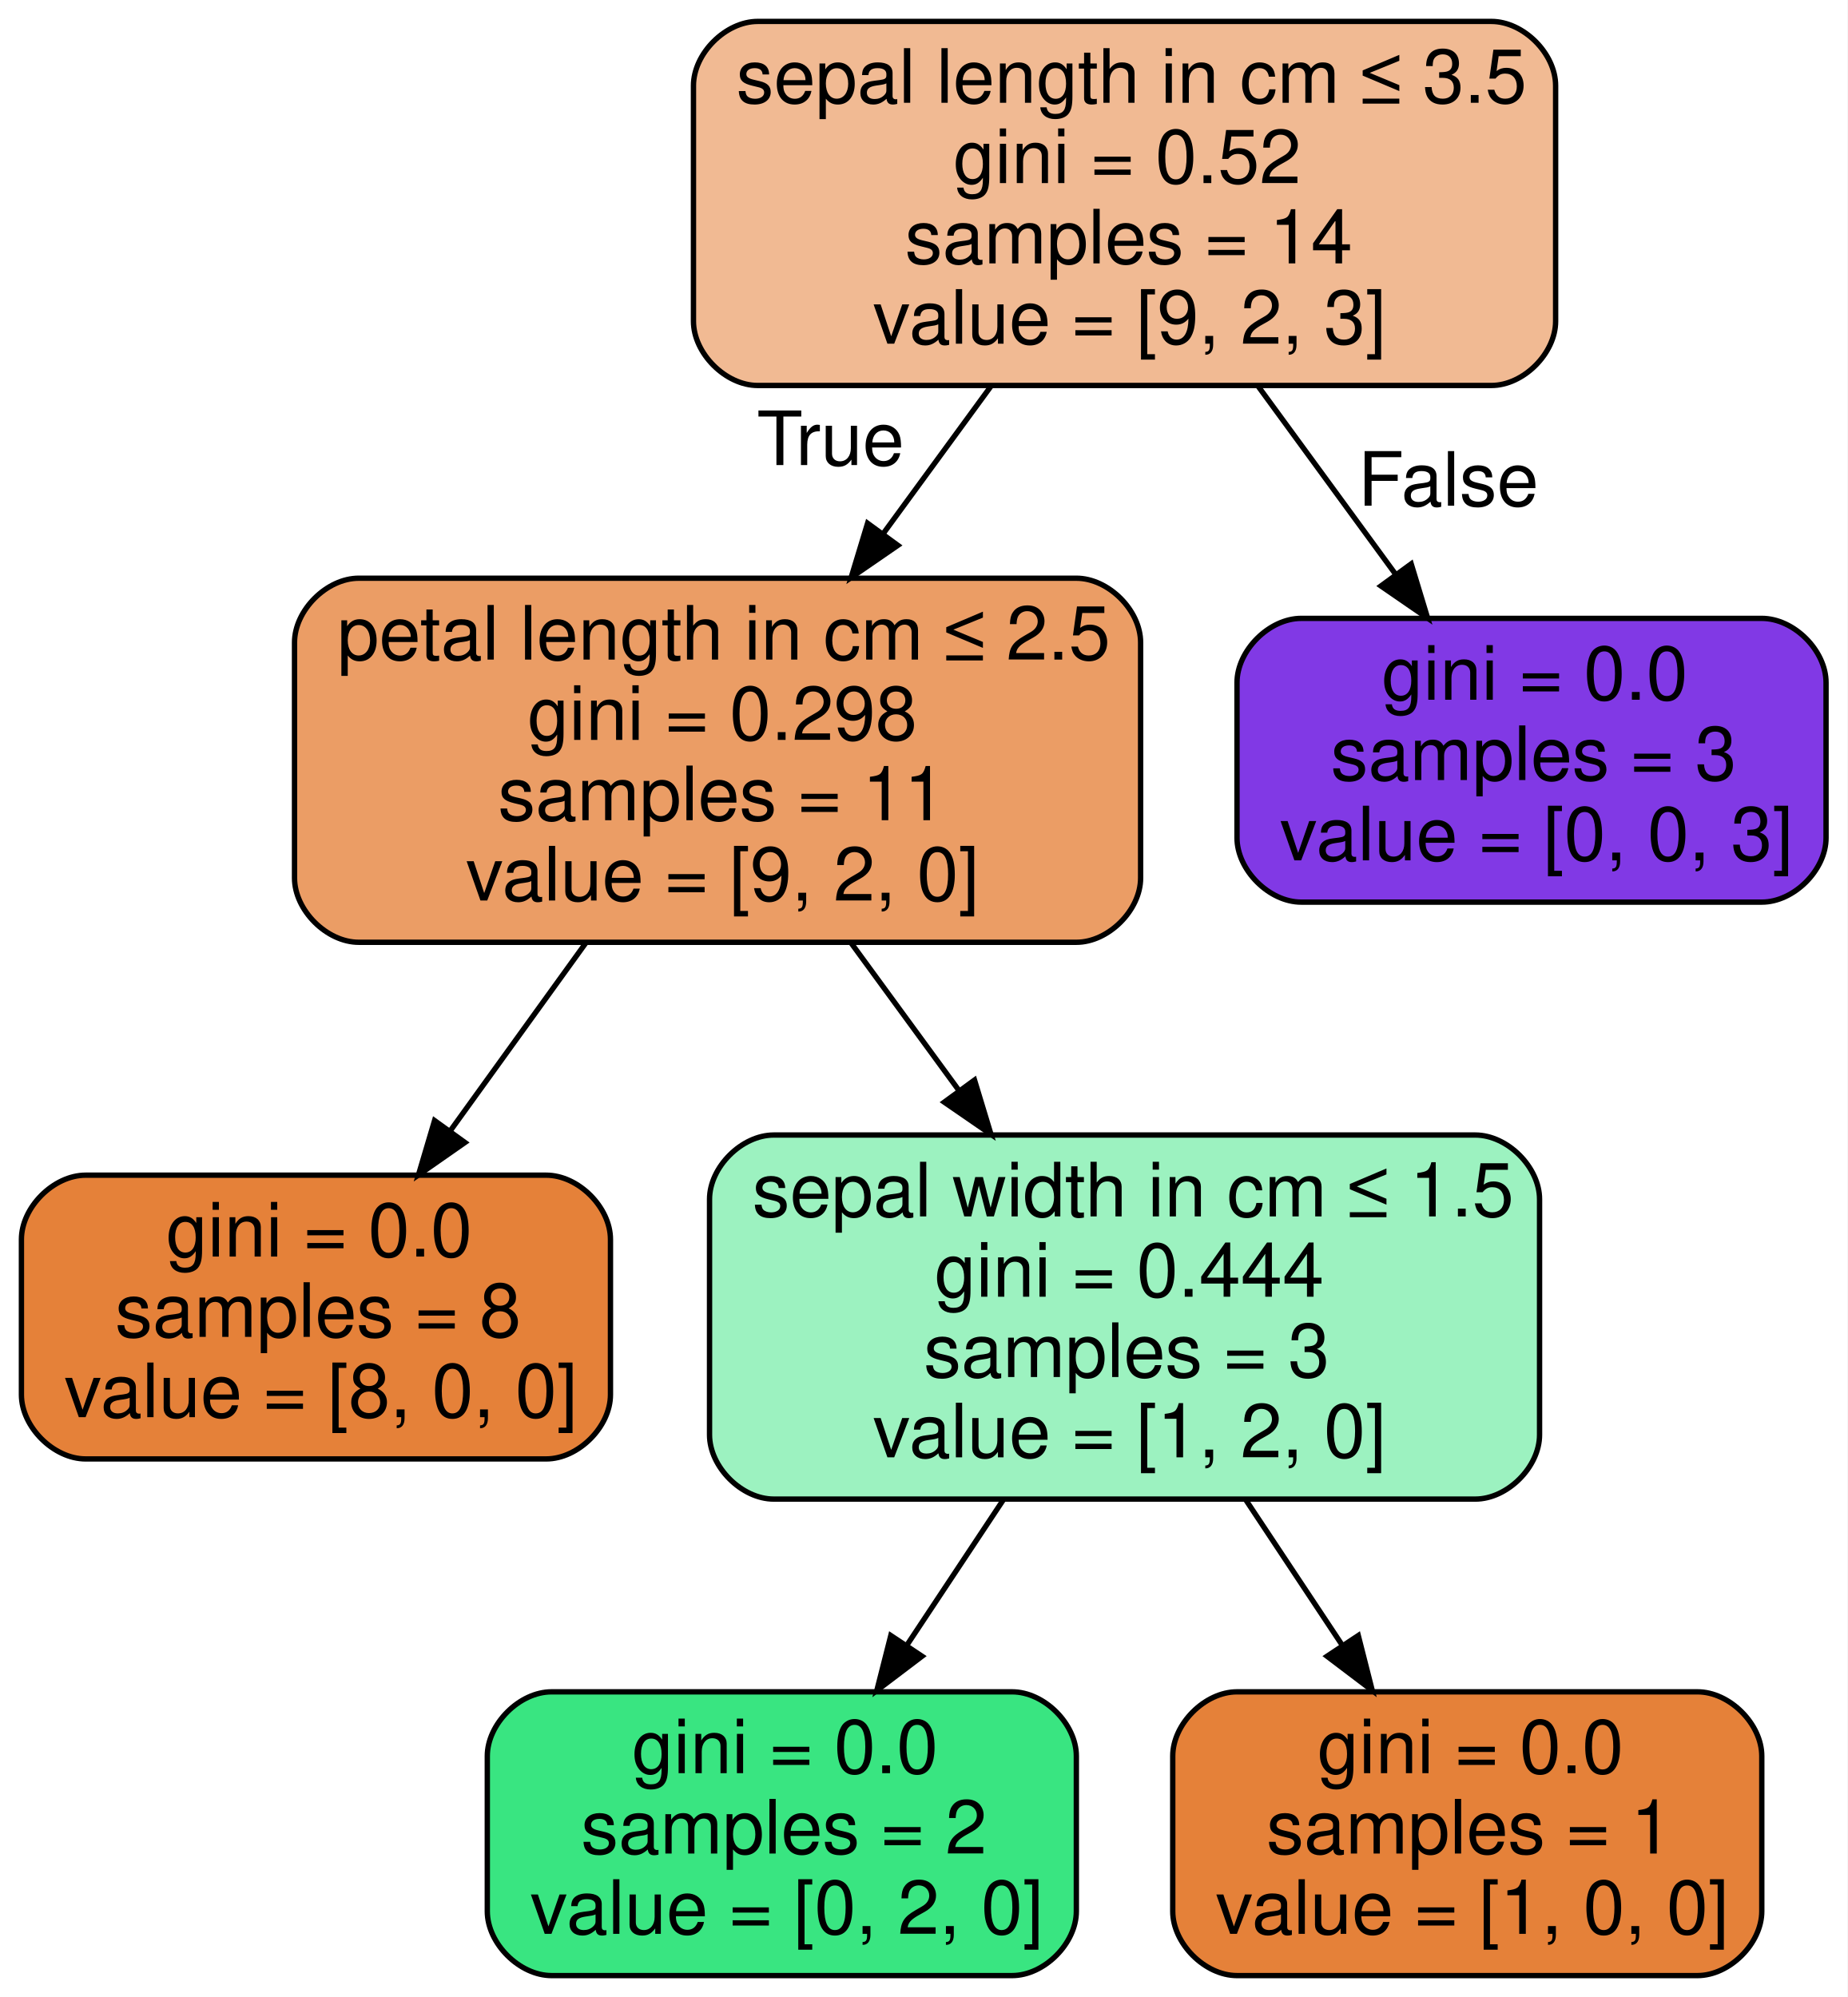
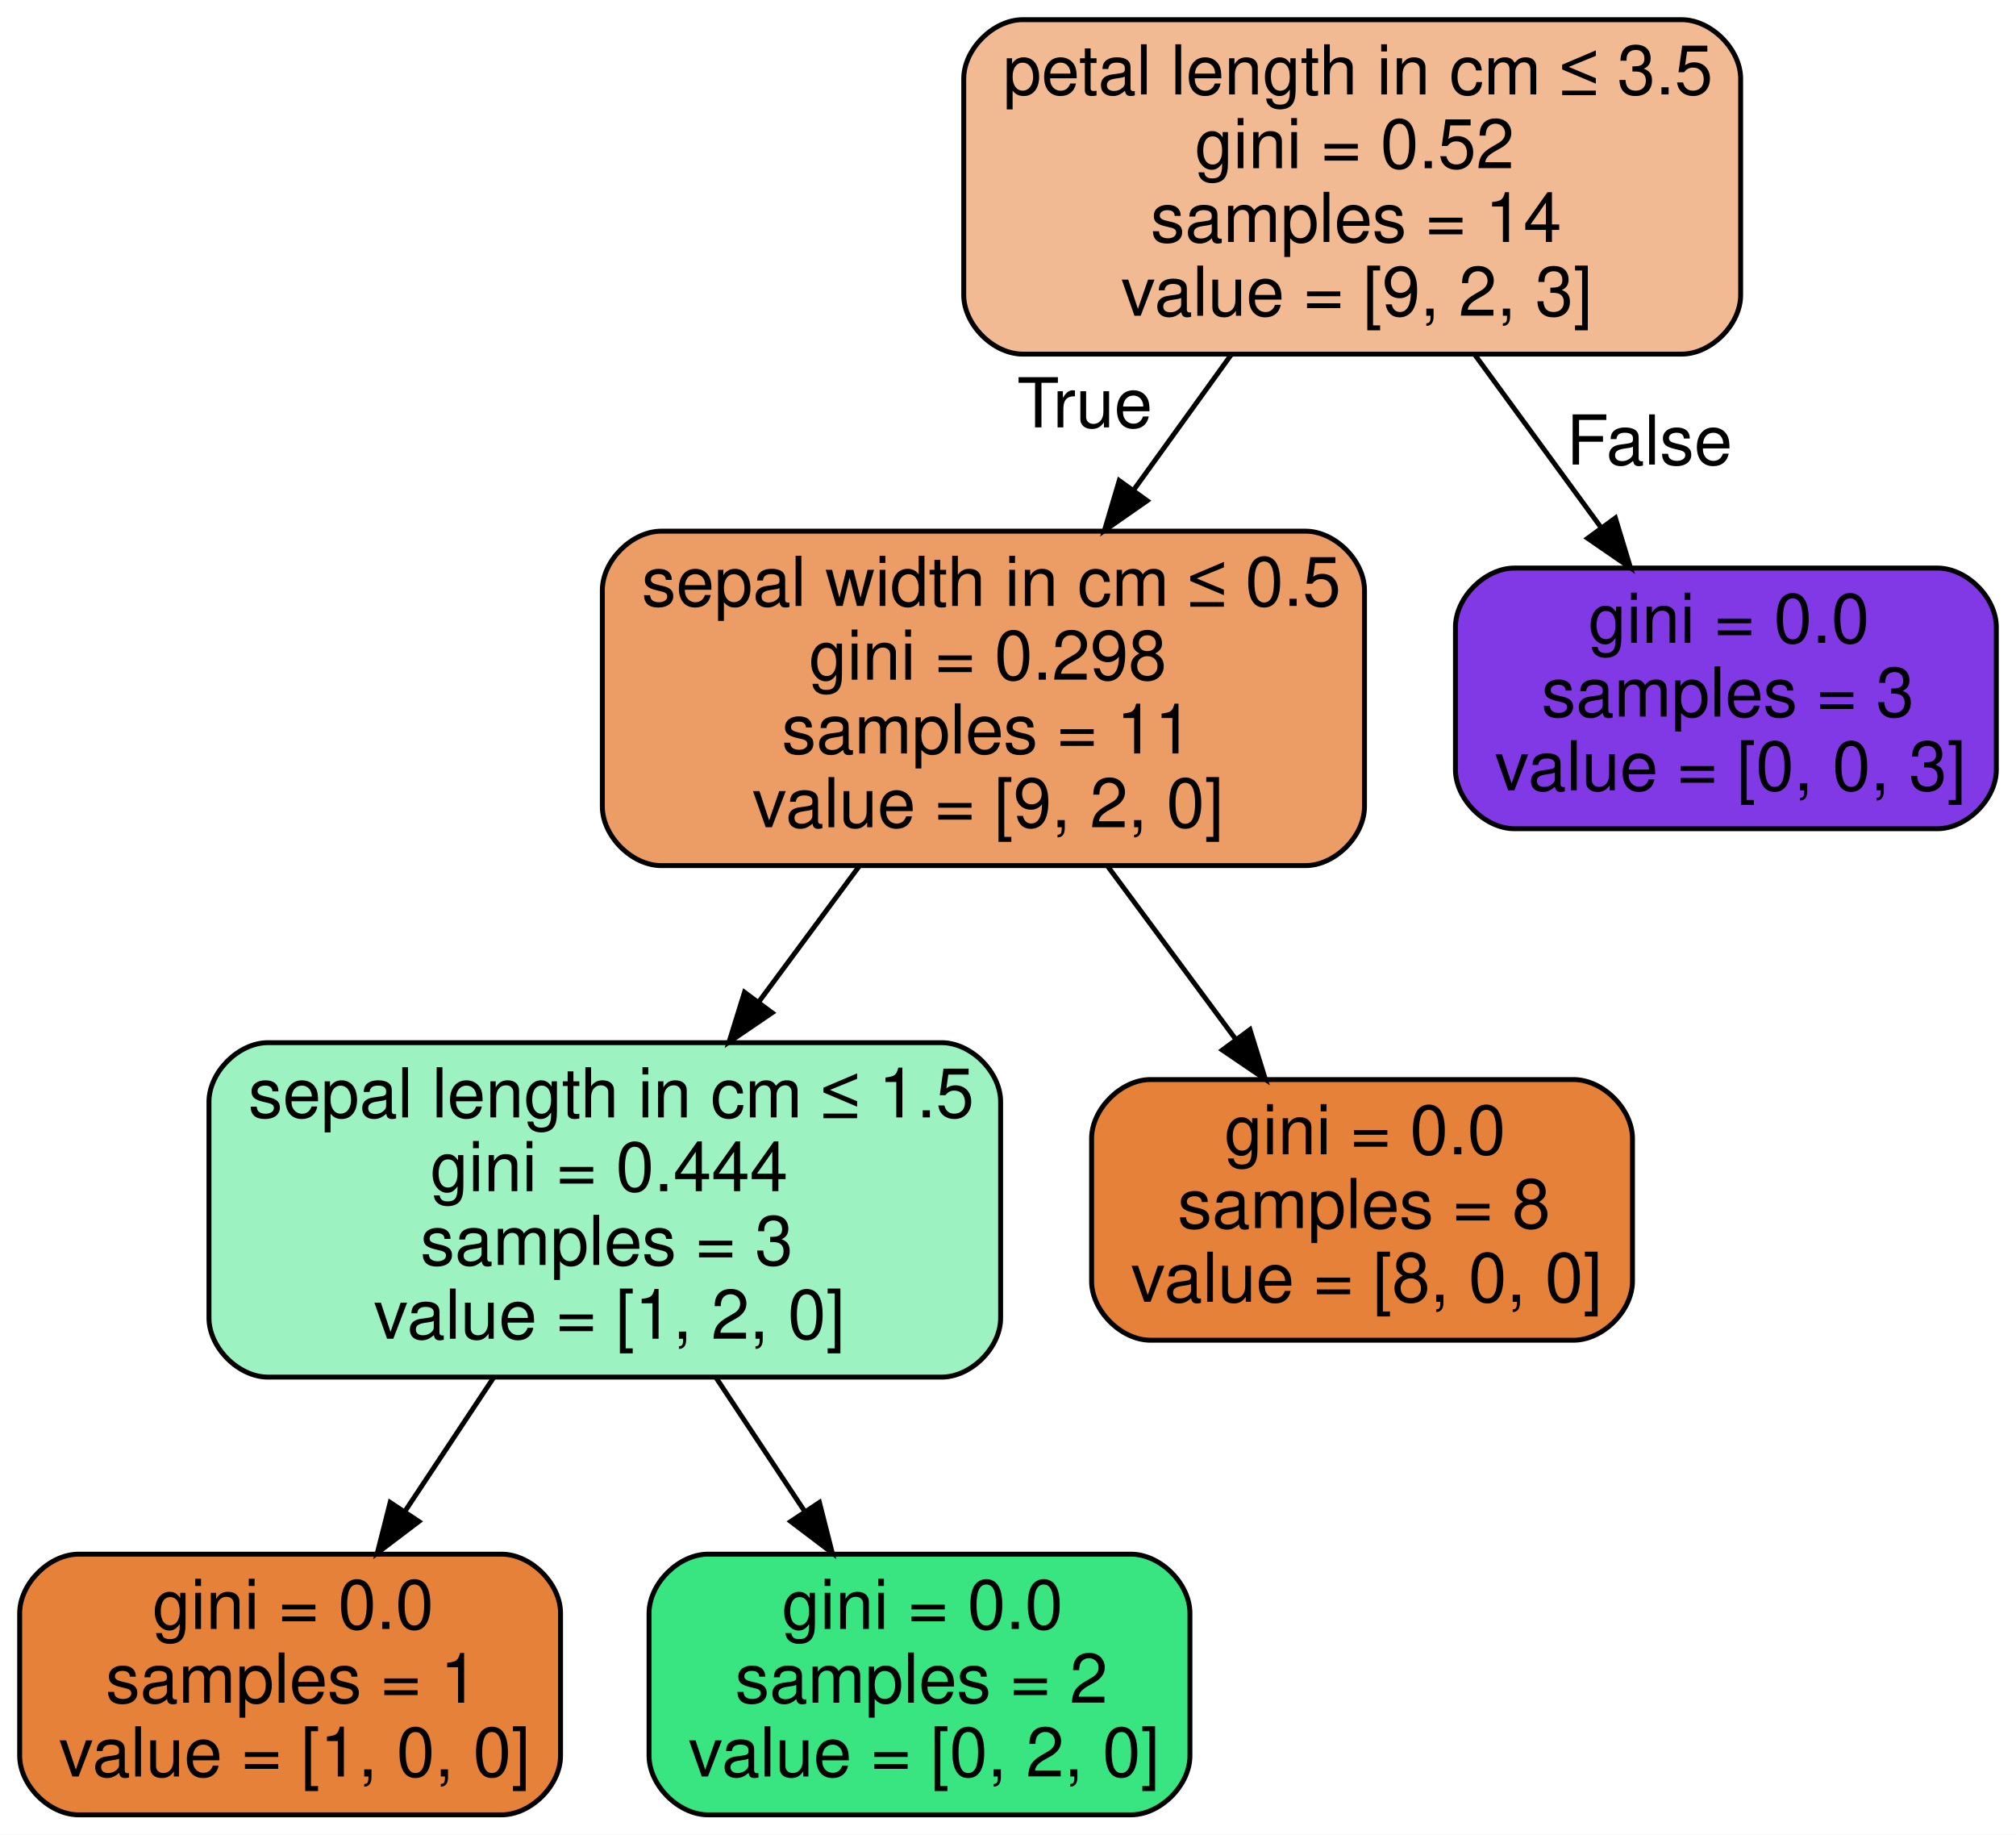
- <svg xmlns="http://www.w3.org/2000/svg" width="345pt" height="373pt" viewBox="0.00 0.00 345.00 373.00">
+ <svg xmlns="http://www.w3.org/2000/svg" width="410pt" height="373pt" viewBox="0.00 0.00 410.00 373.00">
  <g id="graph0" class="graph" transform="scale(1 1) rotate(0) translate(4 369)">
-     <polygon fill="#ffffff" stroke="transparent" points="-4,4 -4,-369 341,-369 341,4 -4,4" />
+     <polygon fill="#ffffff" stroke="transparent" points="-4,4 -4,-369 406,-369 406,4 -4,4" />
    <g id="node1" class="node">
-       <path fill="#f1ba93" stroke="#000000" d="M274.5,-365C274.5,-365 137.5,-365 137.5,-365 131.5,-365 125.5,-359 125.5,-353 125.5,-353 125.5,-309 125.5,-309 125.5,-303 131.5,-297 137.5,-297 137.5,-297 274.5,-297 274.5,-297 280.5,-297 286.5,-303 286.5,-309 286.5,-309 286.5,-353 286.5,-353 286.5,-359 280.5,-365 274.5,-365" />
-       <text text-anchor="start" x="133.5" y="-349.8" font-family="Helvetica,sans-Serif" font-size="14.00" fill="#000000">sepal length in cm ≤ 3.5</text>
-       <text text-anchor="start" x="174" y="-334.8" font-family="Helvetica,sans-Serif" font-size="14.00" fill="#000000">gini = 0.52</text>
-       <text text-anchor="start" x="165" y="-319.8" font-family="Helvetica,sans-Serif" font-size="14.00" fill="#000000">samples = 14</text>
-       <text text-anchor="start" x="159" y="-304.8" font-family="Helvetica,sans-Serif" font-size="14.00" fill="#000000">value = [9, 2, 3]</text>
+       <path fill="#f1ba93" stroke="#000000" d="M338,-365C338,-365 204,-365 204,-365 198,-365 192,-359 192,-353 192,-353 192,-309 192,-309 192,-303 198,-297 204,-297 204,-297 338,-297 338,-297 344,-297 350,-303 350,-309 350,-309 350,-353 350,-353 350,-359 344,-365 338,-365" />
+       <text text-anchor="start" x="200" y="-349.8" font-family="Helvetica,sans-Serif" font-size="14.00" fill="#000000">petal length in cm ≤ 3.5</text>
+       <text text-anchor="start" x="239" y="-334.8" font-family="Helvetica,sans-Serif" font-size="14.00" fill="#000000">gini = 0.52</text>
+       <text text-anchor="start" x="230" y="-319.8" font-family="Helvetica,sans-Serif" font-size="14.00" fill="#000000">samples = 14</text>
+       <text text-anchor="start" x="224" y="-304.8" font-family="Helvetica,sans-Serif" font-size="14.00" fill="#000000">value = [9, 2, 3]</text>
    </g>
    <g id="node2" class="node">
-       <path fill="#eb9d65" stroke="#000000" d="M197,-261C197,-261 63,-261 63,-261 57,-261 51,-255 51,-249 51,-249 51,-205 51,-205 51,-199 57,-193 63,-193 63,-193 197,-193 197,-193 203,-193 209,-199 209,-205 209,-205 209,-249 209,-249 209,-255 203,-261 197,-261" />
-       <text text-anchor="start" x="59" y="-245.8" font-family="Helvetica,sans-Serif" font-size="14.00" fill="#000000">petal length in cm ≤ 2.5</text>
-       <text text-anchor="start" x="94.5" y="-230.8" font-family="Helvetica,sans-Serif" font-size="14.00" fill="#000000">gini = 0.298</text>
-       <text text-anchor="start" x="89" y="-215.8" font-family="Helvetica,sans-Serif" font-size="14.00" fill="#000000">samples = 11</text>
-       <text text-anchor="start" x="83" y="-200.8" font-family="Helvetica,sans-Serif" font-size="14.00" fill="#000000">value = [9, 2, 0]</text>
+       <path fill="#eb9d65" stroke="#000000" d="M261.5,-261C261.5,-261 130.5,-261 130.5,-261 124.5,-261 118.5,-255 118.5,-249 118.5,-249 118.5,-205 118.5,-205 118.5,-199 124.5,-193 130.5,-193 130.5,-193 261.5,-193 261.5,-193 267.5,-193 273.5,-199 273.5,-205 273.5,-205 273.5,-249 273.5,-249 273.5,-255 267.5,-261 261.5,-261" />
+       <text text-anchor="start" x="126.5" y="-245.8" font-family="Helvetica,sans-Serif" font-size="14.00" fill="#000000">sepal width in cm ≤ 0.5</text>
+       <text text-anchor="start" x="160.5" y="-230.8" font-family="Helvetica,sans-Serif" font-size="14.00" fill="#000000">gini = 0.298</text>
+       <text text-anchor="start" x="155" y="-215.8" font-family="Helvetica,sans-Serif" font-size="14.00" fill="#000000">samples = 11</text>
+       <text text-anchor="start" x="149" y="-200.8" font-family="Helvetica,sans-Serif" font-size="14.00" fill="#000000">value = [9, 2, 0]</text>
    </g>
    <g id="edge1" class="edge">
-       <path fill="none" stroke="#000000" d="M181.115,-296.947C174.685,-288.147 167.684,-278.567 160.984,-269.399" />
-       <polygon fill="#000000" stroke="#000000" points="163.667,-267.139 154.941,-261.13 158.016,-271.269 163.667,-267.139" />
-       <text text-anchor="middle" x="151.099" y="-282.133" font-family="Helvetica,sans-Serif" font-size="14.00" fill="#000000">True</text>
+       <path fill="none" stroke="#000000" d="M246.442,-296.947C240.097,-288.147 233.188,-278.567 226.576,-269.399" />
+       <polygon fill="#000000" stroke="#000000" points="229.301,-267.194 220.613,-261.13 223.623,-271.288 229.301,-267.194" />
+       <text text-anchor="middle" x="216.615" y="-282.108" font-family="Helvetica,sans-Serif" font-size="14.00" fill="#000000">True</text>
    </g>
    <g id="node7" class="node">
-       <path fill="#8139e5" stroke="#000000" d="M325,-253.5C325,-253.5 239,-253.5 239,-253.5 233,-253.5 227,-247.5 227,-241.5 227,-241.5 227,-212.5 227,-212.5 227,-206.5 233,-200.5 239,-200.5 239,-200.5 325,-200.5 325,-200.5 331,-200.5 337,-206.5 337,-212.5 337,-212.5 337,-241.5 337,-241.5 337,-247.5 331,-253.5 325,-253.5" />
-       <text text-anchor="start" x="254" y="-238.3" font-family="Helvetica,sans-Serif" font-size="14.00" fill="#000000">gini = 0.0</text>
-       <text text-anchor="start" x="244.5" y="-223.3" font-family="Helvetica,sans-Serif" font-size="14.00" fill="#000000">samples = 3</text>
-       <text text-anchor="start" x="235" y="-208.3" font-family="Helvetica,sans-Serif" font-size="14.00" fill="#000000">value = [0, 0, 3]</text>
+       <path fill="#8139e5" stroke="#000000" d="M390,-253.5C390,-253.5 304,-253.5 304,-253.5 298,-253.5 292,-247.5 292,-241.5 292,-241.5 292,-212.5 292,-212.5 292,-206.5 298,-200.5 304,-200.5 304,-200.5 390,-200.5 390,-200.5 396,-200.5 402,-206.5 402,-212.5 402,-212.5 402,-241.5 402,-241.5 402,-247.5 396,-253.5 390,-253.5" />
+       <text text-anchor="start" x="319" y="-238.3" font-family="Helvetica,sans-Serif" font-size="14.00" fill="#000000">gini = 0.0</text>
+       <text text-anchor="start" x="309.5" y="-223.3" font-family="Helvetica,sans-Serif" font-size="14.00" fill="#000000">samples = 3</text>
+       <text text-anchor="start" x="300" y="-208.3" font-family="Helvetica,sans-Serif" font-size="14.00" fill="#000000">value = [0, 0, 3]</text>
    </g>
    <g id="edge6" class="edge">
-       <path fill="none" stroke="#000000" d="M230.885,-296.947C239.096,-285.711 248.237,-273.202 256.493,-261.904" />
-       <polygon fill="#000000" stroke="#000000" points="259.529,-263.681 262.604,-253.542 253.878,-259.551 259.529,-263.681" />
-       <text text-anchor="middle" x="266.447" y="-274.545" font-family="Helvetica,sans-Serif" font-size="14.00" fill="#000000">False</text>
+       <path fill="none" stroke="#000000" d="M295.885,-296.947C304.096,-285.711 313.237,-273.202 321.493,-261.904" />
+       <polygon fill="#000000" stroke="#000000" points="324.529,-263.681 327.604,-253.542 318.878,-259.551 324.529,-263.681" />
+       <text text-anchor="middle" x="331.447" y="-274.545" font-family="Helvetica,sans-Serif" font-size="14.00" fill="#000000">False</text>
    </g>
    <g id="node3" class="node">
-       <path fill="#e58139" stroke="#000000" d="M98,-149.5C98,-149.5 12,-149.5 12,-149.5 6,-149.5 0,-143.5 0,-137.5 0,-137.5 0,-108.5 0,-108.5 0,-102.5 6,-96.5 12,-96.5 12,-96.5 98,-96.5 98,-96.5 104,-96.5 110,-102.5 110,-108.5 110,-108.5 110,-137.5 110,-137.5 110,-143.5 104,-149.5 98,-149.5" />
-       <text text-anchor="start" x="27" y="-134.3" font-family="Helvetica,sans-Serif" font-size="14.00" fill="#000000">gini = 0.0</text>
-       <text text-anchor="start" x="17.5" y="-119.3" font-family="Helvetica,sans-Serif" font-size="14.00" fill="#000000">samples = 8</text>
-       <text text-anchor="start" x="8" y="-104.3" font-family="Helvetica,sans-Serif" font-size="14.00" fill="#000000">value = [8, 0, 0]</text>
+       <path fill="#9cf2c0" stroke="#000000" d="M187.5,-157C187.5,-157 50.5,-157 50.5,-157 44.5,-157 38.5,-151 38.5,-145 38.5,-145 38.5,-101 38.5,-101 38.5,-95 44.5,-89 50.5,-89 50.5,-89 187.5,-89 187.5,-89 193.5,-89 199.5,-95 199.5,-101 199.5,-101 199.5,-145 199.5,-145 199.5,-151 193.5,-157 187.5,-157" />
+       <text text-anchor="start" x="46.5" y="-141.8" font-family="Helvetica,sans-Serif" font-size="14.00" fill="#000000">sepal length in cm ≤ 1.5</text>
+       <text text-anchor="start" x="83.5" y="-126.8" font-family="Helvetica,sans-Serif" font-size="14.00" fill="#000000">gini = 0.444</text>
+       <text text-anchor="start" x="81.5" y="-111.8" font-family="Helvetica,sans-Serif" font-size="14.00" fill="#000000">samples = 3</text>
+       <text text-anchor="start" x="72" y="-96.8" font-family="Helvetica,sans-Serif" font-size="14.00" fill="#000000">value = [1, 2, 0]</text>
    </g>
    <g id="edge2" class="edge">
-       <path fill="none" stroke="#000000" d="M105.442,-192.946C97.34,-181.711 88.319,-169.202 80.171,-157.904" />
-       <polygon fill="#000000" stroke="#000000" points="82.829,-155.606 74.141,-149.542 77.151,-159.7 82.829,-155.606" />
+       <path fill="none" stroke="#000000" d="M170.787,-192.946C164.273,-184.148 157.179,-174.567 150.392,-165.399" />
+       <polygon fill="#000000" stroke="#000000" points="153.033,-163.084 144.269,-157.13 147.407,-167.25 153.033,-163.084" />
+     </g>
+     <g id="node6" class="node">
+       <path fill="#e58139" stroke="#000000" d="M316,-149.5C316,-149.5 230,-149.5 230,-149.5 224,-149.5 218,-143.5 218,-137.5 218,-137.5 218,-108.5 218,-108.5 218,-102.5 224,-96.5 230,-96.5 230,-96.5 316,-96.5 316,-96.5 322,-96.5 328,-102.5 328,-108.5 328,-108.5 328,-137.5 328,-137.5 328,-143.5 322,-149.5 316,-149.5" />
+       <text text-anchor="start" x="245" y="-134.3" font-family="Helvetica,sans-Serif" font-size="14.00" fill="#000000">gini = 0.0</text>
+       <text text-anchor="start" x="235.5" y="-119.3" font-family="Helvetica,sans-Serif" font-size="14.00" fill="#000000">samples = 8</text>
+       <text text-anchor="start" x="226" y="-104.3" font-family="Helvetica,sans-Serif" font-size="14.00" fill="#000000">value = [8, 0, 0]</text>
+     </g>
+     <g id="edge5" class="edge">
+       <path fill="none" stroke="#000000" d="M221.213,-192.946C229.531,-181.711 238.793,-169.202 247.157,-157.904" />
+       <polygon fill="#000000" stroke="#000000" points="250.211,-159.662 253.349,-149.542 244.585,-155.496 250.211,-159.662" />
    </g>
    <g id="node4" class="node">
-       <path fill="#9cf2c0" stroke="#000000" d="M271.5,-157C271.5,-157 140.5,-157 140.5,-157 134.5,-157 128.5,-151 128.5,-145 128.5,-145 128.5,-101 128.5,-101 128.5,-95 134.5,-89 140.5,-89 140.5,-89 271.5,-89 271.5,-89 277.5,-89 283.5,-95 283.5,-101 283.5,-101 283.5,-145 283.5,-145 283.5,-151 277.5,-157 271.5,-157" />
-       <text text-anchor="start" x="136.5" y="-141.8" font-family="Helvetica,sans-Serif" font-size="14.00" fill="#000000">sepal width in cm ≤ 1.5</text>
-       <text text-anchor="start" x="170.5" y="-126.8" font-family="Helvetica,sans-Serif" font-size="14.00" fill="#000000">gini = 0.444</text>
-       <text text-anchor="start" x="168.5" y="-111.8" font-family="Helvetica,sans-Serif" font-size="14.00" fill="#000000">samples = 3</text>
-       <text text-anchor="start" x="159" y="-96.8" font-family="Helvetica,sans-Serif" font-size="14.00" fill="#000000">value = [1, 2, 0]</text>
+       <path fill="#e58139" stroke="#000000" d="M98,-53C98,-53 12,-53 12,-53 6,-53 0,-47 0,-41 0,-41 0,-12 0,-12 0,-6 6,0 12,0 12,0 98,0 98,0 104,0 110,-6 110,-12 110,-12 110,-41 110,-41 110,-47 104,-53 98,-53" />
+       <text text-anchor="start" x="27" y="-37.8" font-family="Helvetica,sans-Serif" font-size="14.00" fill="#000000">gini = 0.0</text>
+       <text text-anchor="start" x="17.5" y="-22.8" font-family="Helvetica,sans-Serif" font-size="14.00" fill="#000000">samples = 1</text>
+       <text text-anchor="start" x="8" y="-7.8" font-family="Helvetica,sans-Serif" font-size="14.00" fill="#000000">value = [1, 0, 0]</text>
    </g>
    <g id="edge3" class="edge">
-       <path fill="none" stroke="#000000" d="M154.885,-192.946C161.315,-184.148 168.316,-174.567 175.016,-165.399" />
-       <polygon fill="#000000" stroke="#000000" points="177.984,-167.269 181.059,-157.13 172.333,-163.139 177.984,-167.269" />
+       <path fill="none" stroke="#000000" d="M96.436,-88.978C90.606,-80.187 84.317,-70.704 78.443,-61.848" />
+       <polygon fill="#000000" stroke="#000000" points="81.184,-59.648 72.74,-53.248 75.35,-63.517 81.184,-59.648" />
    </g>
    <g id="node5" class="node">
-       <path fill="#39e581" stroke="#000000" d="M185,-53C185,-53 99,-53 99,-53 93,-53 87,-47 87,-41 87,-41 87,-12 87,-12 87,-6 93,0 99,0 99,0 185,0 185,0 191,0 197,-6 197,-12 197,-12 197,-41 197,-41 197,-47 191,-53 185,-53" />
-       <text text-anchor="start" x="114" y="-37.8" font-family="Helvetica,sans-Serif" font-size="14.00" fill="#000000">gini = 0.0</text>
-       <text text-anchor="start" x="104.5" y="-22.8" font-family="Helvetica,sans-Serif" font-size="14.00" fill="#000000">samples = 2</text>
-       <text text-anchor="start" x="95" y="-7.8" font-family="Helvetica,sans-Serif" font-size="14.00" fill="#000000">value = [0, 2, 0]</text>
+       <path fill="#39e581" stroke="#000000" d="M226,-53C226,-53 140,-53 140,-53 134,-53 128,-47 128,-41 128,-41 128,-12 128,-12 128,-6 134,0 140,0 140,0 226,0 226,0 232,0 238,-6 238,-12 238,-12 238,-41 238,-41 238,-47 232,-53 226,-53" />
+       <text text-anchor="start" x="155" y="-37.8" font-family="Helvetica,sans-Serif" font-size="14.00" fill="#000000">gini = 0.0</text>
+       <text text-anchor="start" x="145.5" y="-22.8" font-family="Helvetica,sans-Serif" font-size="14.00" fill="#000000">samples = 2</text>
+       <text text-anchor="start" x="136" y="-7.8" font-family="Helvetica,sans-Serif" font-size="14.00" fill="#000000">value = [0, 2, 0]</text>
    </g>
    <g id="edge4" class="edge">
-       <path fill="none" stroke="#000000" d="M183.436,-88.978C177.606,-80.187 171.317,-70.704 165.443,-61.848" />
-       <polygon fill="#000000" stroke="#000000" points="168.184,-59.648 159.74,-53.248 162.35,-63.517 168.184,-59.648" />
-     </g>
-     <g id="node6" class="node">
-       <path fill="#e58139" stroke="#000000" d="M313,-53C313,-53 227,-53 227,-53 221,-53 215,-47 215,-41 215,-41 215,-12 215,-12 215,-6 221,0 227,0 227,0 313,0 313,0 319,0 325,-6 325,-12 325,-12 325,-41 325,-41 325,-47 319,-53 313,-53" />
-       <text text-anchor="start" x="242" y="-37.8" font-family="Helvetica,sans-Serif" font-size="14.00" fill="#000000">gini = 0.0</text>
-       <text text-anchor="start" x="232.5" y="-22.8" font-family="Helvetica,sans-Serif" font-size="14.00" fill="#000000">samples = 1</text>
-       <text text-anchor="start" x="223" y="-7.8" font-family="Helvetica,sans-Serif" font-size="14.00" fill="#000000">value = [1, 0, 0]</text>
-     </g>
-     <g id="edge5" class="edge">
-       <path fill="none" stroke="#000000" d="M228.564,-88.978C234.394,-80.187 240.683,-70.704 246.557,-61.848" />
-       <polygon fill="#000000" stroke="#000000" points="249.65,-63.517 252.26,-53.248 243.816,-59.648 249.65,-63.517" />
+       <path fill="none" stroke="#000000" d="M141.564,-88.978C147.394,-80.187 153.683,-70.704 159.557,-61.848" />
+       <polygon fill="#000000" stroke="#000000" points="162.65,-63.517 165.26,-53.248 156.816,-59.648 162.65,-63.517" />
    </g>
  </g>
</svg>
